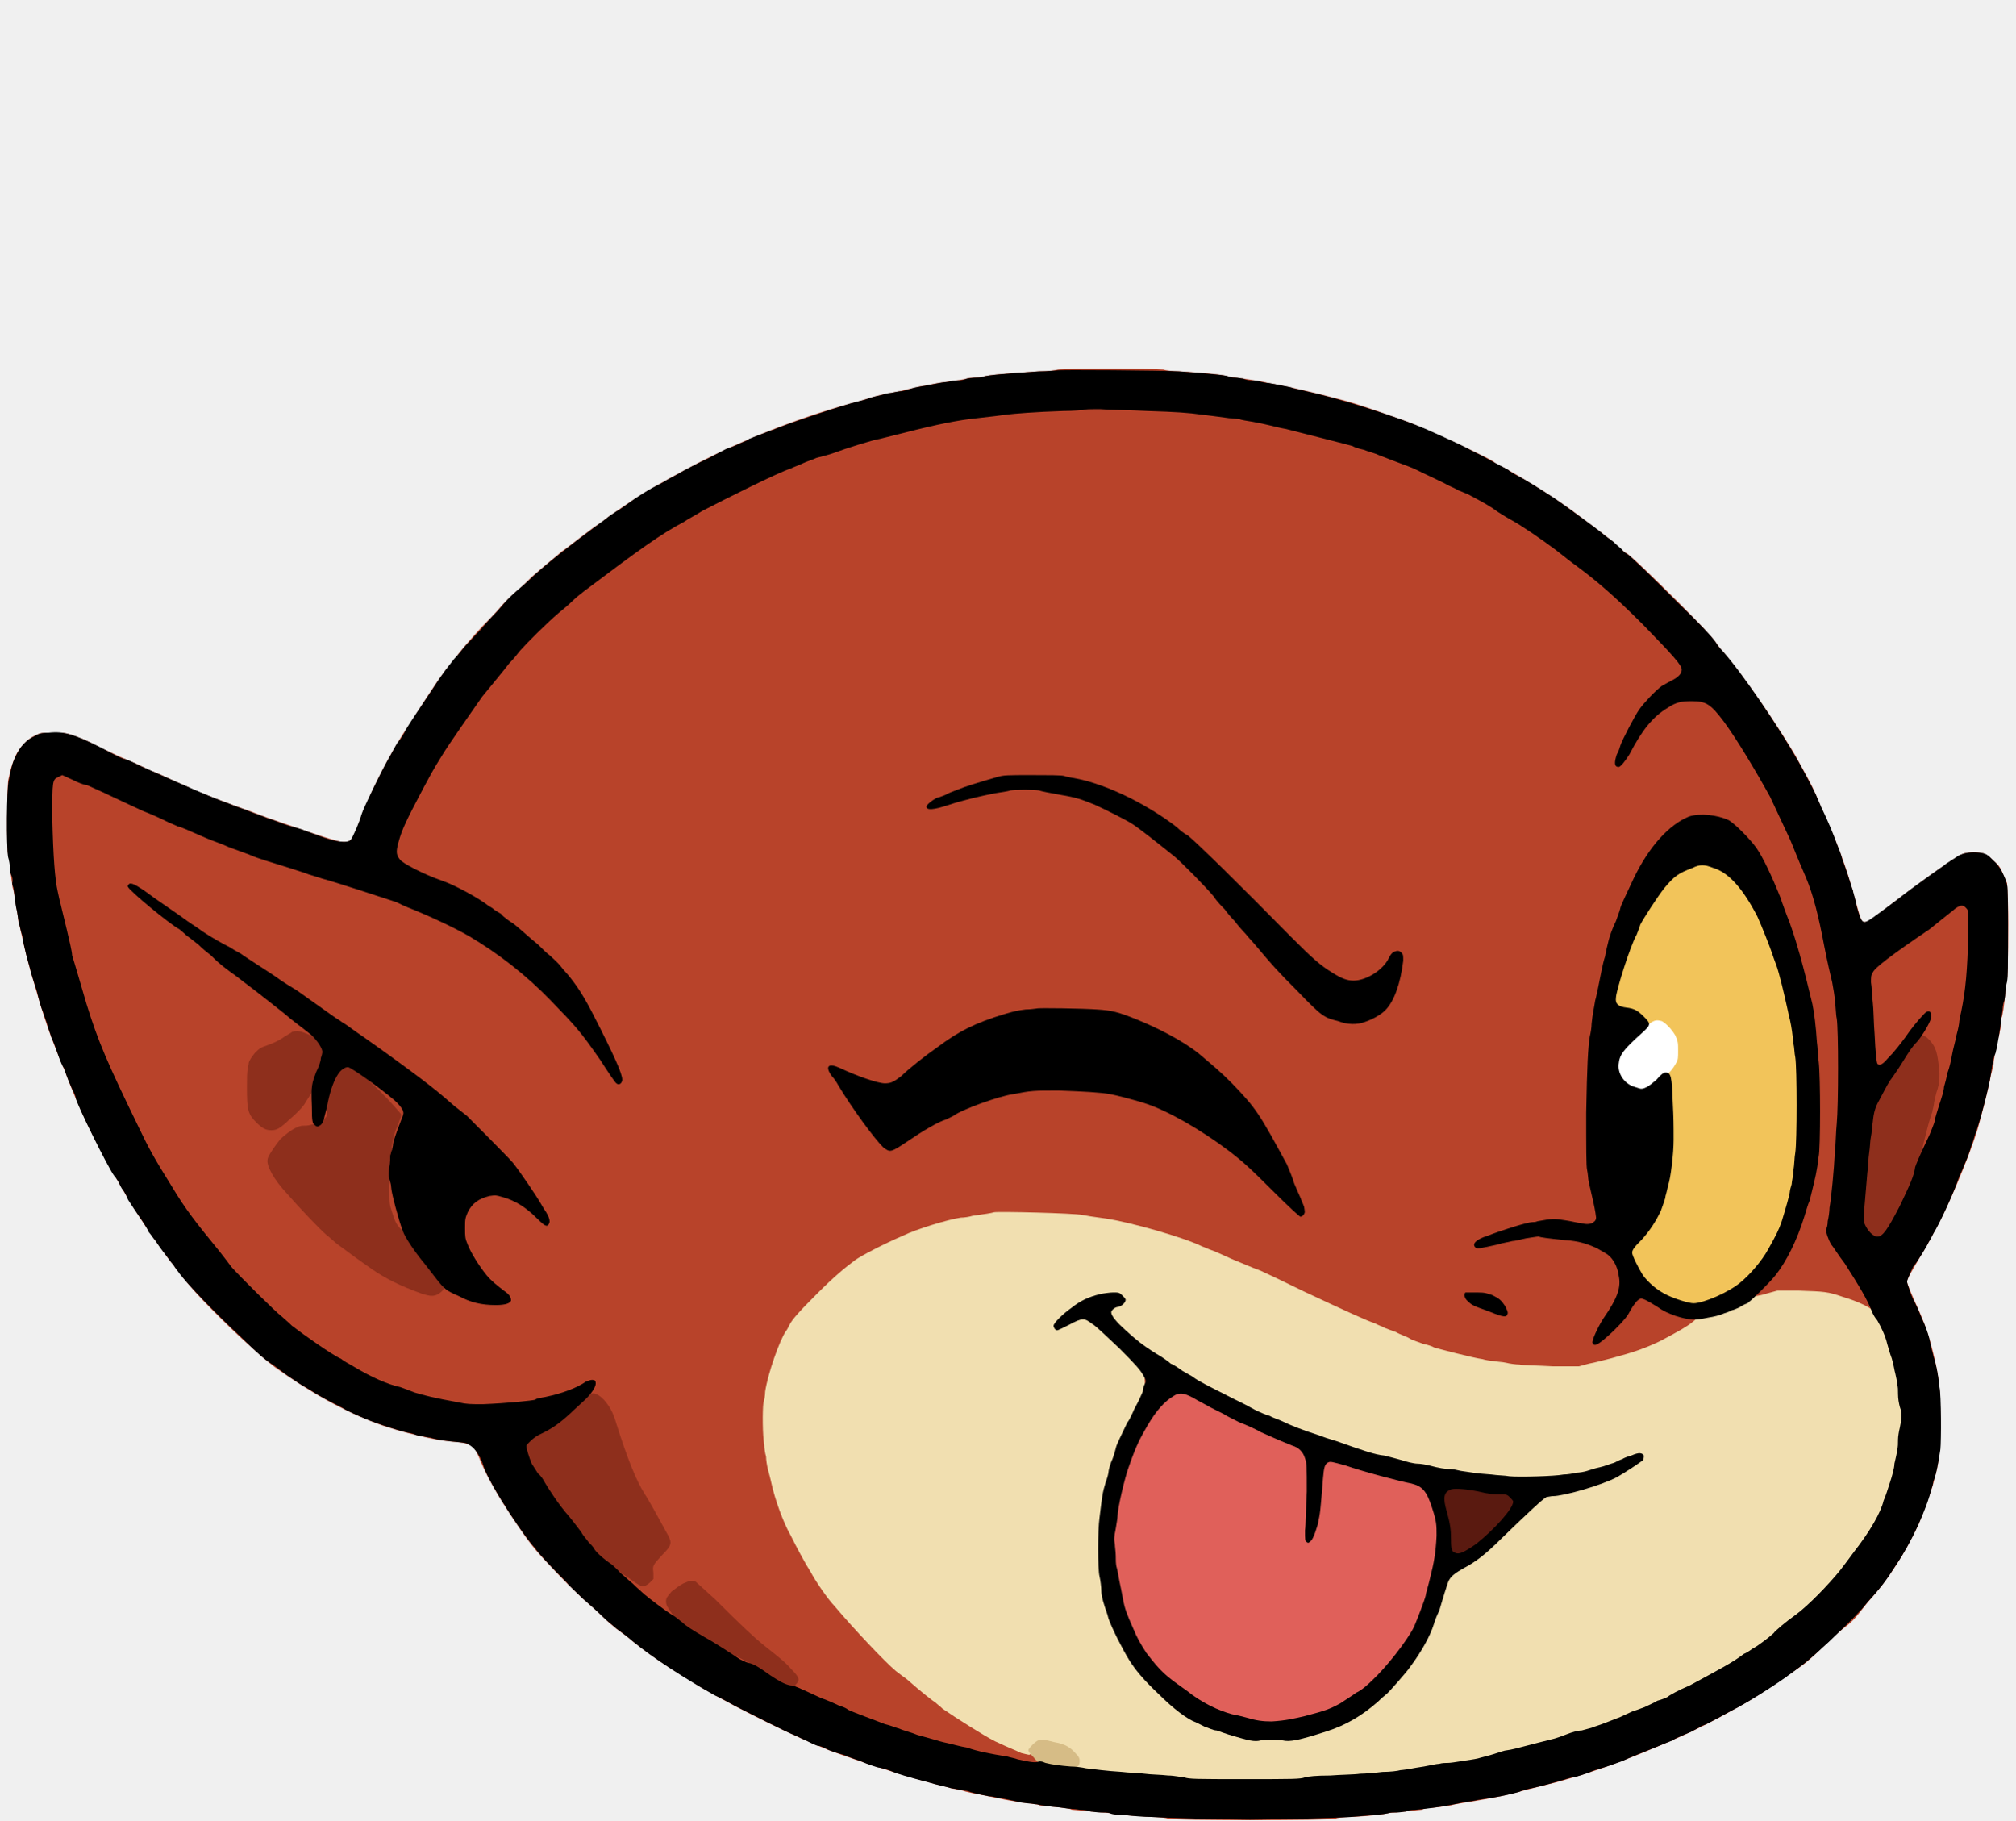
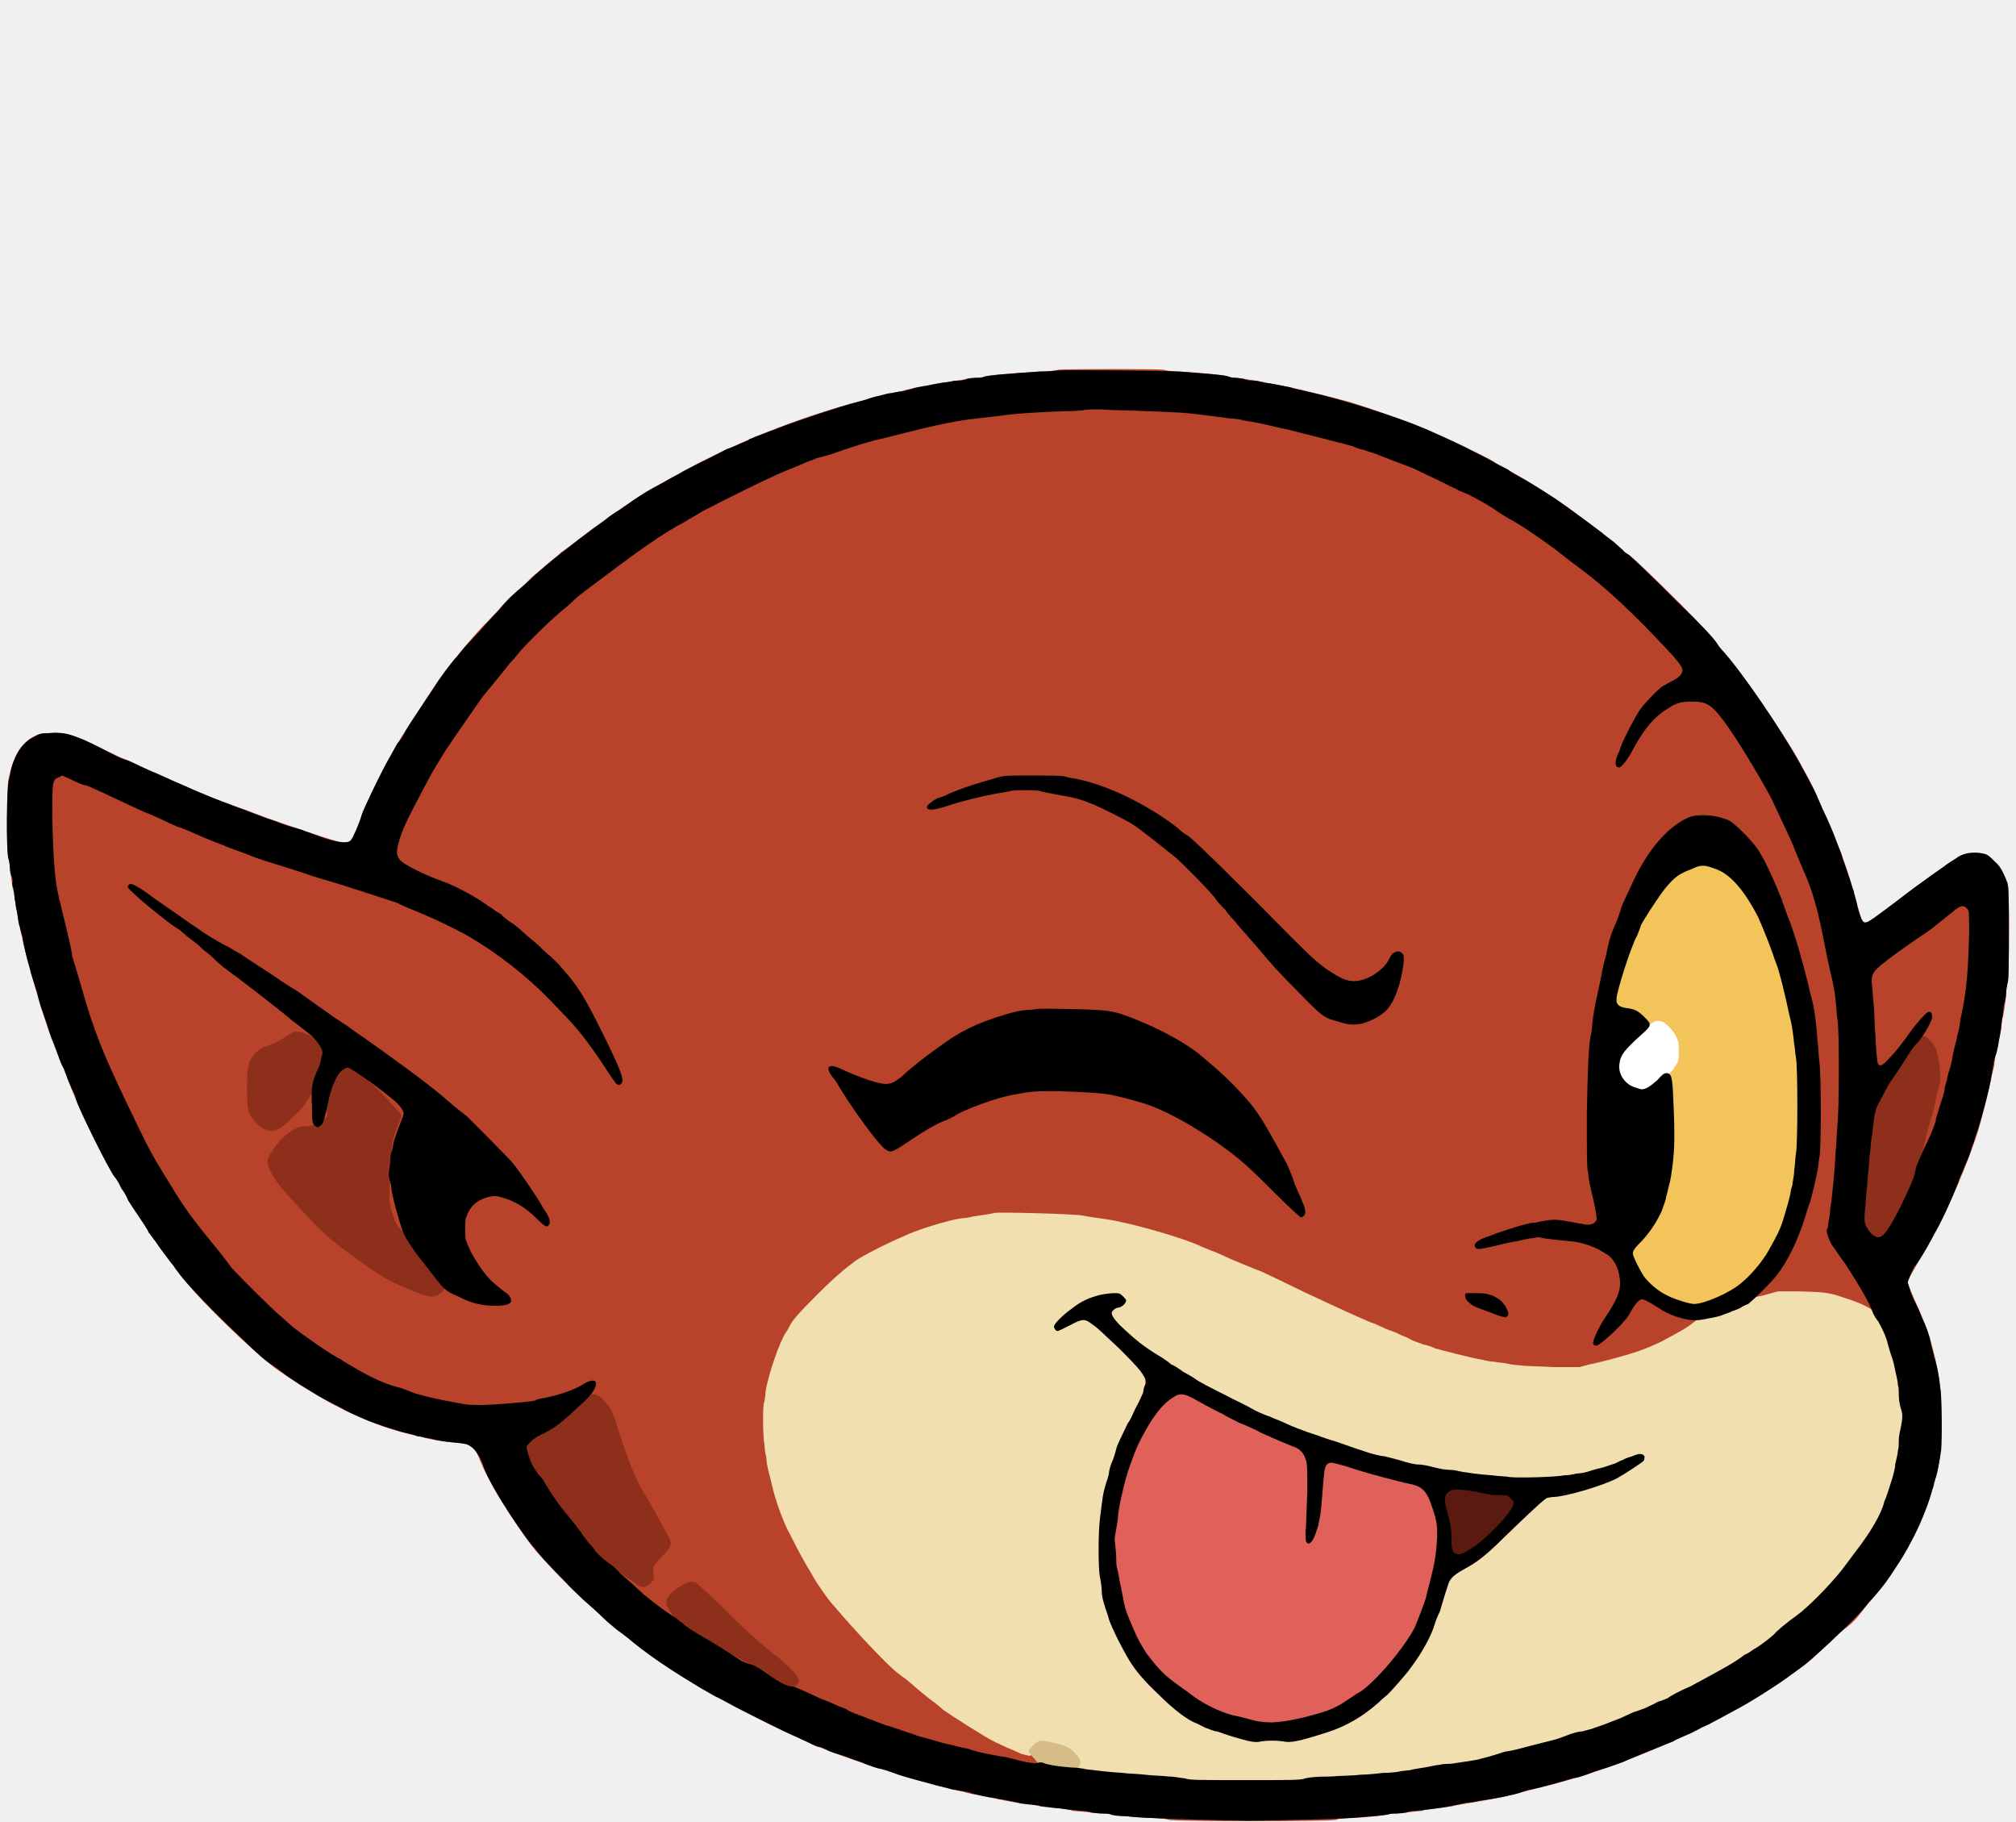
- <svg xmlns="http://www.w3.org/2000/svg" width="559" height="505" viewBox="0 0 2236 2020" preserveAspectRatio="none">
+ <svg xmlns="http://www.w3.org/2000/svg" width="164.905" height="148.975" viewBox="0 0 2236 2020" preserveAspectRatio="none">
  <g transform="translate(0,2020) scale(1,-1)" fill="#B8432A" stroke="none">
    <path d="M1174 1610 c-3 -1 -12 -2 -22 -2 -30 -2 -57 -4 -61 -6 -2 -1 -6 -1 -9 -1 -3 0 -7 0 -9 -1 -4 -1 -10 -2 -25 -4 -9 -1 -17 -3 -22 -4 -2 0 -7 -1 -10 -2 -4 -1 -11 -2 -17 -4 -7 -1 -14 -3 -16 -3 -5 -1 -14 -3 -29 -8 -59 -15 -128 -42 -180 -69 -49 -26 -64 -35 -94 -56 -6 -4 -11 -8 -12 -9 -2 -1 -4 -3 -6 -4 -2 -1 -11 -8 -19 -14 -9 -7 -18 -14 -20 -15 -2 -2 -8 -7 -13 -11 -5 -4 -14 -12 -20 -17 -5 -5 -13 -13 -18 -17 -5 -4 -13 -12 -18 -18 -5 -6 -14 -15 -19 -20 -11 -12 -23 -26 -26 -30 -1 -1 -3 -5 -5 -7 -4 -5 -9 -10 -15 -19 -5 -6 -28 -42 -36 -55 -4 -5 -9 -13 -11 -17 -14 -22 -35 -65 -42 -85 -5 -15 -8 -21 -11 -24 -3 -3 -9 -3 -18 0 -9 2 -58 19 -75 25 -6 2 -18 7 -27 10 -20 7 -43 16 -55 21 -5 3 -15 7 -22 10 -8 4 -19 9 -25 11 -14 7 -26 12 -33 15 -3 1 -12 6 -22 10 -9 5 -19 10 -23 11 -15 6 -16 6 -30 6 -13 0 -14 0 -20 -3 -9 -4 -17 -13 -22 -23 -2 -5 -4 -11 -5 -14 -1 -4 -2 -9 -3 -13 -1 -8 -2 -76 0 -82 1 -3 2 -8 2 -13 1 -12 3 -22 3 -24 1 -2 2 -8 6 -33 0 -4 1 -7 1 -8 1 0 1 -3 2 -7 2 -9 5 -23 11 -45 16 -55 19 -65 39 -113 4 -11 10 -26 13 -32 7 -18 32 -68 42 -82 1 -3 6 -11 10 -18 6 -11 27 -44 37 -57 10 -14 14 -20 17 -23 2 -3 5 -7 7 -9 11 -16 38 -44 69 -73 20 -18 23 -21 37 -32 41 -29 77 -49 115 -63 10 -4 38 -12 46 -13 2 -1 8 -2 12 -3 9 -2 18 -3 29 -4 11 -1 16 -3 20 -8 1 -2 4 -7 6 -13 10 -23 24 -47 50 -84 8 -11 11 -15 28 -33 17 -18 22 -23 36 -36 7 -6 17 -15 22 -20 5 -5 12 -11 16 -14 3 -2 8 -6 11 -8 17 -15 51 -38 71 -49 5 -4 12 -8 16 -10 36 -21 101 -53 137 -67 40 -15 101 -34 132 -41 2 -1 6 -2 8 -2 2 -1 6 -1 9 -2 2 -1 8 -2 12 -3 3 0 9 -2 11 -2 5 -1 9 -2 24 -5 11 -2 17 -3 27 -4 5 -1 10 -1 10 -2 1 0 5 -1 10 -1 21 -2 25 -3 26 -4 1 0 12 -1 33 -3 5 0 10 -1 11 -1 1 -1 13 -2 45 -4 8 0 16 -1 18 -2 5 -2 181 -2 186 0 1 1 9 2 17 2 22 1 38 3 39 4 1 0 6 1 11 1 19 2 28 3 29 3 1 1 5 2 9 2 13 1 22 3 24 3 1 1 10 2 21 4 7 1 23 4 33 6 10 2 47 12 60 15 36 10 54 16 92 31 54 22 75 32 124 60 12 7 40 26 57 38 6 4 15 12 30 27 7 7 17 15 21 18 4 3 10 9 13 13 3 4 8 10 11 14 22 24 41 54 56 86 5 13 14 36 17 48 0 2 1 5 2 8 4 16 5 29 5 59 0 29 -1 43 -5 62 -5 24 -11 42 -18 58 -9 20 -14 32 -14 34 0 3 5 11 16 30 5 8 11 19 14 25 14 24 38 81 48 113 4 14 13 48 15 61 1 3 2 8 3 12 0 4 1 7 1 8 0 1 0 4 1 5 0 2 2 7 2 12 1 4 3 9 3 12 1 2 1 6 1 8 0 2 0 5 1 7 1 2 3 13 4 28 0 5 1 11 2 14 1 7 2 60 1 86 l-1 21 -4 9 c-3 8 -5 11 -11 16 -5 5 -8 7 -11 8 -6 2 -16 2 -22 0 -7 -2 -41 -26 -88 -62 -14 -11 -19 -14 -22 -14 -4 0 -4 2 -12 30 -8 30 -19 60 -36 96 -1 4 -5 12 -7 17 -3 8 -10 20 -22 42 -15 25 -36 57 -56 84 -13 18 -16 21 -25 32 -2 2 -5 6 -7 9 -5 7 -17 20 -42 45 -27 27 -52 51 -57 54 -2 1 -6 4 -9 7 -9 9 -23 19 -51 40 -20 15 -56 37 -76 48 -5 2 -10 5 -12 7 -6 4 -42 21 -56 27 -23 10 -26 12 -39 17 -20 7 -47 17 -68 23 -19 5 -30 8 -61 15 -6 1 -19 4 -26 5 -3 1 -8 2 -10 2 -5 1 -10 2 -26 4 -4 0 -7 1 -8 1 -2 2 -24 4 -54 6 -8 0 -16 1 -18 2 -6 1 -112 1 -117 0z" />
  </g>
  <g transform="translate(0,2020) scale(1,-1)" fill="#8E2F1C" stroke="none">
    <path d="M324 875 c-1 -1 -5 -3 -8 -5 -7 -5 -12 -7 -20 -10 -6 -2 -8 -3 -13 -8 -4 -5 -6 -8 -7 -11 0 -2 -1 -5 -1 -7 -1 -2 -1 -11 -1 -21 0 -24 1 -29 10 -38 7 -7 11 -9 17 -9 6 0 9 2 16 8 3 3 9 8 12 11 4 4 8 8 10 12 2 3 5 8 7 11 2 3 4 8 5 11 1 3 2 8 4 10 3 7 7 22 6 25 -1 6 -9 13 -18 18 -9 4 -14 5 -19 3z" />
    <path d="M2123 864 c-4 -4 -9 -11 -12 -16 -3 -5 -7 -11 -8 -14 -2 -2 -5 -7 -7 -10 -4 -4 -6 -8 -15 -25 -4 -7 -6 -13 -7 -24 -1 -5 -1 -12 -2 -16 -1 -4 -1 -12 -2 -18 -2 -17 -3 -32 -4 -44 -2 -25 -2 -28 0 -35 2 -6 3 -8 8 -12 8 -8 10 -8 19 1 6 6 8 9 18 29 15 30 18 38 20 52 0 5 1 11 7 34 2 8 5 18 6 20 0 2 2 7 2 11 1 3 2 10 4 15 2 7 2 10 2 17 -2 24 -4 29 -11 37 -7 7 -9 7 -18 -2z" />
    <path d="M381 838 c-2 -1 -8 -6 -11 -11 -3 -5 -8 -21 -10 -28 0 -2 0 -5 1 -8 3 -7 3 -9 -2 -13 -2 -2 -5 -3 -6 -4 -1 0 -5 -1 -8 -2 -3 -1 -7 -1 -9 -1 -2 0 -5 -1 -7 -2 -5 -2 -14 -9 -18 -13 -5 -6 -14 -19 -14 -22 -2 -7 7 -23 22 -39 14 -16 36 -39 43 -45 4 -3 9 -8 13 -11 6 -4 13 -10 36 -26 17 -12 34 -20 56 -28 12 -4 16 -4 23 2 4 4 4 7 -1 13 -2 3 -7 10 -12 16 -5 6 -12 15 -16 21 -4 5 -10 12 -13 16 -7 7 -9 9 -13 22 -3 9 -3 11 -3 24 0 11 0 15 2 19 3 7 4 19 2 23 -2 4 -2 5 0 14 1 5 3 12 5 15 1 4 3 8 3 9 1 1 1 4 1 5 -1 1 -11 13 -24 26 -19 18 -25 23 -29 25 -7 3 -9 4 -11 3z" />
    <path d="M648 469 c-3 -2 -9 -7 -12 -11 -11 -10 -23 -18 -37 -26 -6 -3 -19 -14 -19 -17 0 -7 7 -23 12 -27 1 -1 6 -7 10 -12 4 -6 9 -13 12 -16 4 -5 14 -21 23 -34 3 -4 6 -10 9 -12 2 -3 6 -8 8 -11 2 -3 7 -8 10 -11 3 -2 7 -6 10 -9 3 -2 8 -6 12 -7 4 -2 11 -6 16 -10 10 -7 12 -8 19 -2 l4 4 0 7 c-1 8 -1 8 10 20 10 10 11 13 6 22 -12 22 -22 40 -26 46 -9 14 -19 39 -31 77 -4 14 -8 20 -14 27 -9 9 -14 9 -22 2z" />
    <path d="M758 263 c-4 -2 -9 -6 -13 -9 -5 -6 -6 -7 -6 -11 0 -3 1 -5 3 -8 2 -3 4 -6 5 -8 3 -5 18 -18 26 -23 4 -2 11 -6 16 -8 4 -3 11 -6 15 -8 17 -7 26 -12 32 -17 3 -3 7 -6 8 -7 2 -1 7 -4 11 -7 8 -6 17 -10 22 -10 2 0 4 1 6 4 5 5 4 8 -5 17 -7 8 -11 11 -31 27 -10 8 -24 21 -53 50 -11 10 -21 19 -22 20 -5 2 -7 1 -14 -2z" />
  </g>
  <g transform="translate(0,2020) scale(1,-1)" fill="#F1DFB0" stroke="none">
    <path d="M1103 675 c-3 -1 -10 -2 -24 -4 -3 -1 -9 -2 -13 -2 -14 -2 -50 -13 -64 -20 -21 -9 -46 -22 -53 -27 -12 -9 -23 -18 -42 -37 -21 -21 -28 -29 -31 -35 -1 -2 -3 -6 -4 -7 -7 -10 -20 -47 -23 -67 0 -4 -1 -10 -2 -13 -1 -8 -1 -36 1 -46 0 -4 1 -10 2 -13 0 -4 1 -10 2 -14 1 -4 3 -11 4 -16 4 -18 13 -43 21 -57 7 -14 16 -31 23 -42 4 -8 19 -30 26 -37 21 -25 56 -62 68 -72 4 -3 9 -7 12 -9 17 -15 30 -25 32 -26 2 -2 5 -4 8 -7 13 -9 46 -30 58 -36 17 -8 23 -10 29 -13 4 -1 8 -2 9 -2 1 0 3 2 6 4 5 6 9 6 22 3 15 -4 20 -8 20 -15 0 -3 3 -7 6 -9 3 -2 21 -4 49 -6 7 -1 18 -1 25 -2 7 -1 18 -1 26 -2 7 0 15 -2 18 -2 5 -2 14 -2 67 -2 54 0 62 0 67 2 4 1 12 2 28 2 12 1 27 1 33 2 6 0 17 1 25 2 8 0 17 1 20 2 2 0 7 1 10 1 2 1 10 2 16 3 6 1 14 3 17 3 3 1 8 1 10 1 2 0 9 1 15 2 6 1 14 2 18 3 4 1 11 3 15 4 4 2 10 4 13 4 3 1 9 2 13 3 4 1 15 4 24 6 22 5 26 7 35 10 4 2 10 3 13 4 4 0 10 2 13 3 4 2 11 4 16 6 5 2 13 5 18 7 4 2 11 5 13 6 3 1 9 3 14 5 4 2 11 5 14 7 4 1 8 3 10 4 1 1 12 7 24 12 33 17 45 24 61 35 2 2 8 5 12 8 5 3 11 8 15 11 6 6 16 14 25 21 15 11 48 45 61 61 3 4 9 12 13 18 17 21 28 40 32 54 2 6 4 13 5 16 3 7 7 21 8 29 1 3 2 9 2 12 1 3 1 8 1 12 0 3 1 9 2 13 2 9 2 15 0 23 -1 4 -2 9 -2 14 0 4 0 9 -1 11 0 3 -1 8 -2 12 -1 3 -3 11 -4 16 -2 5 -3 10 -3 11 0 3 -5 18 -8 24 -3 5 -8 13 -13 18 -3 4 -17 11 -34 16 -17 6 -21 6 -49 7 l-24 0 -11 -3 c-6 -2 -12 -3 -13 -3 -2 0 -12 -5 -18 -9 -5 -3 -22 -9 -33 -11 -11 -2 -11 -2 -18 -8 -7 -6 -20 -13 -37 -22 -17 -8 -28 -12 -54 -19 -8 -2 -19 -5 -25 -6 l-11 -3 -29 0 c-16 1 -33 1 -37 2 -4 0 -11 1 -15 2 -4 1 -10 1 -14 2 -3 0 -9 1 -12 2 -9 1 -51 12 -54 13 -1 1 -7 3 -12 4 -5 2 -12 4 -15 6 -3 2 -10 4 -15 7 -5 2 -12 4 -15 6 -3 1 -7 3 -9 4 -7 2 -31 13 -78 35 -33 16 -35 17 -48 23 -11 4 -22 9 -32 13 -13 6 -20 9 -23 10 -3 1 -7 3 -10 4 -20 10 -80 27 -107 31 -15 2 -21 3 -26 4 -10 2 -92 4 -98 3z m140 -95 c1 0 2 -2 2 -2 0 -2 -3 -4 -5 -4 -3 0 -11 -8 -11 -11 0 -2 3 -6 14 -17 16 -16 22 -21 40 -32 7 -4 14 -9 16 -11 3 -1 9 -5 13 -8 5 -3 11 -6 12 -7 5 -3 21 -12 34 -19 13 -6 20 -9 33 -16 5 -3 12 -6 16 -7 3 -2 10 -5 15 -7 4 -2 11 -5 16 -6 5 -2 10 -4 11 -5 2 0 7 -2 13 -4 14 -4 21 -7 34 -11 6 -3 14 -5 18 -6 3 -1 8 -3 10 -3 2 -1 8 -2 12 -3 8 -1 15 -3 23 -6 4 -1 9 -2 11 -3 3 0 9 -1 14 -2 14 -3 20 -4 25 -4 3 0 8 -1 12 -2 9 -2 18 -3 54 -6 11 -1 50 0 60 2 3 0 8 1 11 1 3 1 9 2 13 3 4 1 11 3 16 4 5 1 12 4 17 6 10 5 24 9 25 9 2 -2 -10 -11 -23 -18 -18 -9 -58 -21 -71 -21 -8 0 -10 -1 -46 -37 -27 -26 -38 -35 -53 -43 -5 -2 -11 -7 -14 -10 -6 -6 -8 -8 -12 -26 -1 -5 -3 -10 -4 -12 -3 -5 -8 -19 -8 -20 0 -3 -11 -25 -17 -33 -3 -5 -7 -12 -10 -16 -7 -10 -32 -34 -44 -42 -12 -9 -30 -18 -41 -21 -5 -2 -13 -4 -18 -6 -15 -5 -26 -7 -33 -5 -7 1 -17 1 -24 0 -7 -2 -15 0 -25 3 -3 1 -11 4 -18 6 -28 8 -48 20 -69 40 -19 18 -29 32 -43 60 -10 19 -17 40 -18 53 0 4 -1 12 -2 16 -2 8 -2 51 0 65 3 24 4 31 7 42 2 4 3 9 3 12 1 2 2 5 3 8 1 2 3 7 3 11 2 6 7 18 15 32 1 2 3 7 5 11 2 3 6 10 8 15 l4 8 -1 7 c-1 4 -1 8 -1 10 1 6 -1 9 -8 16 -4 4 -16 15 -27 26 -11 11 -22 21 -25 23 -6 4 -10 4 -23 -2 -6 -4 -11 -6 -11 -6 0 0 -1 1 -1 2 -2 3 16 18 29 24 12 6 36 9 39 5z" />
  </g>
  <g transform="translate(0,2020) scale(1,-1)" fill="#D6BC86" stroke="none">
    <path d="M1152 89 c-3 -1 -11 -9 -11 -11 0 -1 2 -4 6 -8 5 -6 6 -7 12 -9 7 -2 16 -4 26 -5 7 0 7 0 10 3 2 2 3 4 3 7 0 3 -1 5 -4 8 -6 7 -12 11 -24 13 -11 3 -14 3 -18 2z" />
  </g>
  <g transform="translate(0,2020) scale(1,-1)" fill="#F2C45A" stroke="none">
    <path d="M1876 1060 c-5 -2 -11 -4 -12 -5 -4 -2 -15 -13 -23 -23 -7 -8 -23 -32 -24 -37 -1 -2 -3 -6 -4 -9 -4 -7 -9 -22 -11 -28 -1 -2 -2 -7 -3 -11 -7 -17 -11 -33 -11 -37 2 -7 9 -12 17 -12 7 0 14 -4 20 -11 6 -6 6 -6 12 -7 8 -1 11 -3 14 -11 3 -6 3 -7 3 -16 0 -10 -1 -11 -3 -15 -3 -4 -3 -4 -1 -16 1 -7 3 -38 3 -58 0 -23 -2 -47 -6 -61 -2 -5 -3 -10 -3 -12 -1 -4 -6 -17 -9 -23 -3 -6 -14 -20 -21 -28 -5 -5 -7 -8 -7 -9 0 -4 6 -17 11 -24 7 -9 21 -22 30 -27 7 -4 27 -10 31 -10 5 0 25 7 35 12 11 5 17 10 28 22 16 17 22 24 33 46 5 9 15 42 15 48 0 2 1 5 2 8 0 3 2 10 2 16 1 5 1 14 2 19 2 12 2 94 0 106 -1 4 -1 11 -2 15 -1 10 -2 18 -4 27 -1 3 -2 9 -3 13 -3 13 -8 34 -11 42 -2 5 -4 12 -6 17 -5 18 -18 46 -27 60 -9 14 -10 15 -14 20 -9 10 -19 17 -28 20 -11 4 -15 4 -25 -1z" />
  </g>
  <g transform="translate(0,2020) scale(1,-1)" fill="#5A1A10" stroke="none">
    <path d="M1607 371 c-6 -3 -10 -12 -8 -19 6 -22 7 -28 7 -40 0 -10 1 -15 6 -18 3 -2 6 -3 12 0 13 6 51 41 57 55 3 5 2 6 -3 12 l-6 5 -8 0 c-4 0 -10 0 -13 1 -27 5 -37 6 -44 4z" />
  </g>
  <g transform="translate(0,2020) scale(1,-1)" fill="#E0605A" stroke="none">
    <path d="M1302 475 c-6 -4 -21 -20 -27 -28 -11 -15 -17 -27 -24 -47 -2 -5 -4 -12 -5 -14 -2 -5 -10 -43 -10 -48 0 -2 -1 -8 -2 -14 -2 -10 -2 -12 -1 -17 0 -3 1 -9 1 -13 0 -4 0 -10 1 -13 1 -3 2 -10 3 -15 1 -5 3 -14 4 -20 2 -11 4 -15 12 -36 6 -13 8 -17 24 -36 15 -18 42 -39 63 -49 11 -6 25 -11 35 -13 3 0 7 -1 8 -2 5 -2 18 -4 27 -4 20 2 29 3 55 11 10 3 11 3 38 20 15 9 47 43 59 61 1 3 4 8 6 11 5 7 15 34 17 43 1 4 3 13 5 20 5 16 6 29 6 47 0 13 0 14 -4 27 -5 16 -7 18 -13 25 -4 3 -7 5 -10 6 -3 1 -10 2 -16 4 -7 2 -12 3 -13 3 -2 0 -34 9 -50 14 -7 2 -14 4 -15 4 -1 -1 -4 -3 -7 -6 l-4 -5 -1 -12 c-1 -6 -1 -17 -2 -24 -1 -12 -4 -26 -7 -32 l-1 -3 -1 3 c-1 3 -1 6 0 10 1 4 1 17 1 35 0 26 0 29 -2 35 -3 7 -9 14 -16 17 -5 1 -15 5 -35 14 -5 3 -16 8 -24 11 -8 4 -16 8 -18 9 -7 3 -25 13 -31 17 -6 3 -16 7 -19 7 -2 0 -5 -1 -7 -3z" />
  </g>
  <g transform="translate(0,2020) scale(1,-1)" fill="#FFFFFF" stroke="none">
    <path d="M1826 881 c-4 -3 -12 -11 -19 -17 -10 -10 -11 -12 -13 -17 -4 -12 -2 -19 8 -29 4 -5 7 -6 12 -8 9 -3 12 -2 22 7 4 4 10 9 12 10 4 2 9 8 12 14 2 3 2 6 2 13 0 9 0 10 -3 17 -4 7 -11 14 -15 16 -7 2 -9 1 -18 -6z" />
  </g>
  <g transform="translate(0,2020) scale(1,-1)" fill="#000000" stroke="none">
    <path d="M1172 1609 c-1 0 -9 -1 -19 -1 -28 -2 -58 -4 -62 -6 -2 -1 -6 -1 -9 -1 -3 0 -7 -1 -9 -1 -2 -1 -6 -2 -8 -2 -2 0 -7 0 -10 -1 -3 -1 -9 -1 -13 -2 -10 -2 -21 -4 -27 -5 -3 -1 -10 -3 -14 -4 -5 0 -11 -2 -13 -2 -2 0 -6 -1 -9 -2 -3 -1 -10 -2 -15 -4 -5 -2 -11 -3 -14 -4 -10 -2 -85 -27 -92 -31 -2 0 -8 -3 -14 -5 -6 -2 -12 -5 -13 -5 0 -1 -5 -3 -10 -5 -4 -2 -11 -5 -15 -6 -4 -2 -13 -7 -21 -11 -9 -4 -20 -10 -26 -13 -6 -4 -17 -9 -23 -13 -16 -8 -26 -14 -48 -30 -7 -4 -14 -9 -16 -11 -6 -4 -8 -6 -31 -23 -26 -20 -32 -25 -48 -39 -5 -5 -14 -13 -19 -17 -11 -10 -10 -9 -22 -23 -6 -6 -15 -16 -19 -21 -5 -5 -13 -14 -17 -18 -4 -5 -9 -11 -12 -14 -7 -9 -13 -16 -25 -35 -16 -24 -23 -34 -29 -44 -1 -3 -5 -10 -9 -14 -3 -5 -7 -13 -10 -18 -7 -12 -28 -55 -30 -62 -2 -8 -10 -26 -12 -28 -4 -4 -18 -2 -36 5 -5 2 -14 5 -19 7 -6 2 -15 4 -20 6 -5 2 -13 5 -17 6 -4 2 -14 5 -21 8 -7 3 -17 6 -21 8 -20 7 -47 19 -99 42 -8 4 -16 8 -19 8 -3 1 -13 6 -24 12 -30 15 -42 19 -59 17 -8 0 -11 -1 -16 -4 -9 -4 -16 -12 -20 -21 -4 -8 -5 -11 -8 -27 -3 -10 -3 -75 -1 -86 1 -3 2 -9 2 -12 0 -4 1 -7 2 -9 1 -2 1 -4 1 -6 -1 -2 0 -5 1 -7 0 -2 1 -6 1 -8 0 -1 0 -5 1 -7 0 -3 1 -8 2 -12 1 -9 4 -21 6 -27 0 -3 2 -12 4 -20 2 -8 5 -17 5 -19 1 -3 4 -13 7 -22 2 -9 5 -19 6 -21 1 -2 3 -9 5 -14 1 -5 4 -12 5 -16 2 -4 5 -12 7 -18 2 -6 5 -14 7 -16 1 -3 3 -9 5 -14 2 -4 4 -10 6 -13 1 -2 2 -5 2 -6 0 -5 37 -80 43 -87 1 -1 3 -4 5 -7 1 -3 3 -7 5 -9 2 -3 4 -7 5 -10 2 -3 7 -11 12 -18 5 -7 10 -15 11 -18 2 -2 5 -7 7 -9 2 -3 6 -9 10 -14 4 -5 8 -11 10 -13 2 -3 4 -6 5 -7 7 -11 42 -47 72 -75 18 -18 26 -24 29 -26 1 -1 8 -5 14 -10 6 -5 16 -11 20 -14 5 -3 12 -7 15 -9 6 -4 15 -9 33 -18 4 -3 18 -9 25 -12 14 -6 46 -16 50 -16 1 0 3 -1 4 -1 2 -1 4 -2 7 -2 2 0 7 -2 11 -2 10 -3 20 -4 31 -5 9 -1 10 -1 14 -4 5 -3 11 -12 14 -21 2 -8 11 -24 17 -34 3 -5 6 -10 7 -11 3 -6 26 -40 34 -48 3 -5 17 -20 35 -38 3 -4 12 -12 18 -18 7 -6 17 -15 22 -20 5 -5 12 -10 15 -13 3 -2 11 -8 18 -14 23 -19 59 -42 91 -60 5 -2 16 -8 23 -12 16 -8 57 -29 65 -32 3 -1 8 -4 13 -6 4 -2 10 -5 13 -6 3 0 8 -2 11 -4 2 -1 10 -4 18 -6 7 -3 16 -6 19 -7 4 -2 12 -5 19 -7 7 -1 15 -4 17 -5 5 -2 14 -5 41 -12 6 -2 16 -4 23 -6 7 -1 15 -3 18 -3 5 -2 14 -4 24 -6 3 0 8 -1 11 -2 2 0 8 -1 12 -2 4 -1 10 -2 13 -3 2 0 7 -1 9 -1 3 0 6 -1 9 -1 2 -1 7 -1 12 -2 5 -1 12 -1 17 -2 5 -1 13 -1 18 -2 5 0 11 -1 12 -2 2 0 7 -1 11 -1 4 0 9 0 11 -1 1 -1 9 -2 17 -2 8 -1 21 -2 29 -2 12 -1 89 -3 109 -3 20 0 99 2 112 3 25 2 37 3 41 4 2 1 6 1 10 1 4 0 8 1 10 1 1 1 6 2 11 2 22 2 44 6 56 9 3 0 9 1 13 2 14 2 20 3 25 4 10 2 18 4 21 5 2 1 8 3 14 4 10 2 27 7 34 9 1 0 8 3 16 4 7 2 15 5 17 6 2 1 10 3 16 5 6 2 14 5 17 6 6 3 26 11 41 17 5 2 12 5 15 6 2 2 8 4 12 6 5 2 10 4 11 5 2 1 6 3 9 5 3 1 8 3 11 5 8 4 22 12 30 16 11 6 34 20 51 32 22 16 25 18 50 41 26 25 33 32 41 42 17 19 21 24 33 43 16 23 34 62 39 84 1 2 2 6 2 8 3 6 6 22 8 36 1 9 1 60 -1 69 -2 19 -5 29 -7 35 0 2 -2 7 -3 12 -1 9 -6 22 -10 30 -1 2 -3 8 -5 12 -2 4 -4 8 -5 10 -1 2 -6 16 -6 18 0 2 5 13 7 17 4 4 16 24 17 27 1 1 3 5 5 9 7 11 24 48 29 64 3 6 5 11 5 12 1 1 6 13 8 21 1 2 3 8 4 12 5 12 16 54 18 68 2 14 3 19 5 23 3 11 5 26 8 49 0 4 1 8 2 10 0 1 1 4 1 8 0 3 1 9 2 13 1 6 1 16 1 55 0 29 0 49 -1 52 -2 9 -8 21 -15 27 -7 7 -8 8 -16 9 -8 1 -17 0 -24 -4 -2 -2 -10 -6 -16 -11 -6 -4 -14 -10 -17 -12 -7 -5 -21 -15 -35 -26 -24 -18 -32 -24 -35 -24 -3 0 -5 3 -9 18 -1 7 -4 15 -4 17 -1 2 -3 9 -5 15 -2 6 -5 15 -7 20 -1 5 -4 12 -6 17 -3 9 -11 28 -17 40 -2 5 -5 11 -6 14 -2 4 -8 16 -19 36 -22 39 -64 101 -85 124 -3 3 -6 7 -7 9 -4 6 -17 20 -42 44 -32 32 -53 52 -56 54 -2 1 -5 3 -6 5 -2 2 -7 6 -10 9 -4 3 -10 7 -13 10 -9 7 -39 29 -52 38 -20 13 -33 21 -41 25 -4 2 -9 5 -11 7 -8 4 -23 12 -30 16 -4 2 -8 4 -10 5 -9 5 -26 13 -51 24 -33 14 -96 34 -133 42 -7 2 -15 3 -16 4 -3 1 -15 3 -25 5 -3 0 -8 1 -11 2 -3 1 -7 1 -10 1 -2 0 -6 1 -8 2 -2 0 -5 1 -8 1 -2 0 -5 0 -7 1 -4 2 -19 3 -56 6 -16 1 -135 2 -136 1z m101 -45 c32 -1 46 -2 60 -4 8 -1 17 -2 31 -4 4 0 9 -1 11 -1 2 -1 9 -2 15 -3 6 -1 15 -3 19 -4 4 -1 12 -3 18 -4 20 -5 71 -18 74 -19 1 -1 7 -3 12 -4 5 -2 13 -4 17 -6 23 -9 32 -12 39 -15 12 -6 34 -16 39 -19 2 -1 7 -3 10 -5 3 -1 7 -3 10 -4 19 -10 26 -14 34 -20 5 -3 11 -7 15 -9 11 -6 33 -21 49 -33 9 -7 19 -15 22 -17 23 -17 42 -33 75 -66 34 -35 43 -45 43 -50 0 -4 -3 -8 -11 -12 -4 -2 -9 -5 -11 -6 -8 -6 -20 -19 -25 -26 -5 -7 -19 -34 -21 -40 -1 -3 -2 -7 -4 -10 -3 -9 -3 -14 2 -14 2 0 7 6 12 14 14 27 26 42 43 52 9 6 15 7 26 7 16 0 21 -3 36 -23 14 -19 35 -54 51 -83 2 -4 6 -13 22 -47 4 -9 5 -13 18 -43 8 -19 14 -43 20 -75 5 -25 6 -28 9 -41 1 -6 3 -16 3 -21 1 -6 1 -15 2 -19 2 -12 2 -96 0 -117 -1 -9 -1 -22 -2 -30 -1 -21 -4 -52 -6 -63 0 -4 -1 -11 -2 -15 0 -4 -1 -8 -2 -9 0 -3 2 -10 6 -17 2 -2 8 -12 15 -21 16 -25 25 -40 30 -53 1 -3 4 -8 6 -10 4 -7 9 -17 11 -26 1 -3 3 -11 5 -16 2 -6 3 -14 4 -17 1 -4 2 -9 2 -12 1 -2 1 -7 1 -11 0 -5 1 -10 2 -14 3 -8 2 -13 0 -23 -1 -4 -2 -10 -2 -13 0 -4 0 -9 -1 -12 0 -3 -2 -10 -3 -15 0 -5 -3 -15 -5 -21 -2 -6 -5 -16 -7 -20 -3 -13 -15 -34 -33 -57 -5 -7 -12 -16 -15 -20 -12 -15 -36 -40 -50 -50 -10 -7 -23 -18 -24 -20 -3 -3 -17 -14 -23 -17 -3 -2 -7 -5 -10 -6 -13 -10 -27 -17 -60 -35 -12 -5 -23 -11 -25 -13 -2 -1 -7 -3 -11 -4 -3 -2 -10 -5 -14 -7 -5 -2 -11 -4 -14 -5 -2 -1 -9 -4 -13 -6 -5 -2 -13 -5 -18 -7 -5 -2 -12 -4 -14 -5 -3 -1 -8 -2 -11 -3 -4 0 -11 -2 -16 -4 -5 -2 -13 -5 -18 -6 -8 -2 -16 -4 -39 -10 -4 -1 -9 -2 -10 -2 -2 0 -8 -2 -14 -4 -6 -2 -15 -4 -18 -5 -4 -1 -12 -2 -18 -3 -6 -1 -13 -2 -15 -2 -2 0 -7 0 -10 -1 -3 0 -11 -2 -17 -3 -6 -1 -14 -2 -16 -3 -3 0 -8 -1 -10 -1 -3 -1 -12 -2 -20 -2 -8 -1 -19 -2 -25 -2 -6 -1 -21 -1 -33 -2 -16 0 -24 -1 -28 -2 -5 -2 -13 -2 -67 -2 -53 0 -62 0 -67 2 -3 0 -11 2 -18 2 -8 1 -19 1 -26 2 -7 1 -18 1 -25 2 -17 1 -31 3 -40 4 -4 1 -12 2 -17 2 -12 1 -20 2 -28 4 -4 2 -7 2 -9 1 -4 -1 -13 1 -22 3 -2 1 -8 2 -11 3 -19 3 -34 6 -45 10 -7 1 -17 4 -22 5 -5 1 -12 3 -15 4 -3 1 -11 3 -18 5 -7 3 -16 5 -20 7 -4 1 -11 4 -16 5 -10 4 -35 13 -41 16 -2 2 -8 4 -11 5 -4 2 -13 6 -19 8 -26 12 -30 14 -34 14 -6 1 -13 5 -22 11 -14 10 -19 13 -25 14 -3 1 -7 3 -9 4 -12 8 -29 19 -40 25 -12 7 -20 12 -24 16 -3 2 -7 6 -11 8 -8 5 -25 18 -31 23 -2 2 -8 7 -13 12 -5 4 -11 10 -14 12 -2 3 -7 7 -9 9 -9 6 -18 14 -20 18 -1 2 -4 5 -6 7 -2 3 -6 7 -8 11 -3 4 -9 12 -14 18 -10 11 -23 31 -27 38 -1 2 -4 7 -7 9 -2 3 -5 8 -7 11 -3 7 -6 17 -6 20 2 3 8 9 14 12 15 7 23 13 35 24 4 4 11 10 14 13 9 8 14 16 14 20 0 3 -1 4 -4 4 -2 0 -4 -1 -7 -2 -10 -7 -26 -13 -45 -17 -6 -1 -11 -2 -11 -3 -3 -1 -32 -4 -58 -5 -14 0 -18 0 -27 2 -28 5 -39 8 -49 11 -5 2 -13 5 -16 6 -14 3 -32 11 -52 23 -5 3 -11 6 -13 8 -11 5 -42 27 -55 37 -4 4 -9 8 -11 10 -7 5 -49 47 -56 55 -3 4 -9 12 -13 17 -27 33 -38 47 -53 72 -20 32 -26 43 -37 66 -35 72 -45 95 -58 137 -5 17 -14 48 -16 54 0 4 -3 16 -6 29 -3 12 -6 25 -7 29 -1 3 -2 9 -3 13 -3 13 -5 38 -6 82 0 41 0 42 7 45 l4 2 11 -5 c6 -3 13 -6 16 -6 3 -1 11 -5 18 -8 21 -10 30 -14 45 -21 8 -3 19 -8 25 -11 6 -3 12 -5 13 -6 3 0 11 -4 32 -13 7 -3 19 -7 25 -10 6 -2 16 -6 22 -8 11 -5 23 -8 45 -15 9 -3 19 -6 21 -7 3 -1 10 -3 16 -5 12 -3 73 -23 82 -26 2 -1 8 -4 13 -6 18 -7 49 -21 68 -32 32 -19 63 -43 90 -71 28 -29 32 -33 55 -66 9 -14 17 -26 18 -26 2 -2 5 -1 6 2 2 4 -3 17 -24 59 -15 30 -22 42 -33 56 -3 4 -8 9 -11 13 -3 4 -9 9 -12 12 -3 2 -9 8 -13 12 -10 8 -16 14 -27 23 -5 3 -12 8 -14 11 -3 2 -7 4 -8 5 -1 1 -4 3 -6 4 -10 8 -37 23 -52 28 -20 7 -43 19 -46 23 -4 5 -5 8 -2 19 4 15 9 25 28 61 7 13 10 19 20 35 7 12 36 53 45 66 13 16 24 29 30 37 4 4 9 10 12 14 7 8 30 31 43 42 5 4 12 10 15 13 3 3 9 8 13 11 61 46 86 64 111 77 4 3 14 8 20 12 25 13 85 43 98 47 4 2 10 4 14 6 4 2 11 4 15 6 4 1 12 3 18 5 16 6 45 15 52 16 4 1 16 4 28 7 35 9 60 14 80 16 18 2 26 3 33 4 8 1 32 3 63 4 11 0 21 1 22 1 0 1 9 1 19 1 11 -1 34 -1 52 -2z m909 -552 c2 -2 2 -3 2 -27 -1 -42 -3 -64 -8 -88 -1 -4 -2 -9 -2 -10 0 -2 -1 -8 -3 -15 -1 -6 -4 -16 -5 -22 -1 -6 -3 -15 -5 -20 -1 -5 -3 -13 -4 -16 0 -4 -3 -13 -5 -19 -2 -7 -5 -15 -5 -18 -1 -4 -4 -11 -6 -16 -12 -25 -15 -33 -16 -36 -1 -9 -6 -20 -17 -43 -14 -27 -19 -34 -25 -34 -5 0 -11 7 -14 14 -2 7 -1 8 3 57 1 6 1 16 2 22 1 6 1 14 2 18 1 4 1 11 2 16 1 11 3 17 7 24 9 17 11 21 15 26 2 3 7 10 10 15 10 16 12 19 17 24 7 8 16 24 16 28 0 7 -4 8 -9 2 -5 -5 -14 -16 -20 -25 -6 -8 -12 -16 -20 -24 -5 -6 -9 -8 -11 -5 -1 3 -2 12 -3 33 -1 11 -1 27 -2 35 -1 7 -1 17 -2 22 0 6 0 8 2 11 2 5 20 19 63 48 10 8 16 13 25 20 8 7 12 8 16 3z" />
    <path d="M1107 1158 c-21 -6 -37 -11 -44 -14 -5 -2 -11 -4 -14 -6 -3 -1 -7 -3 -9 -3 -6 -3 -12 -8 -12 -10 0 -4 7 -4 25 2 15 5 36 10 52 13 6 1 14 2 16 3 7 1 25 1 32 0 2 -1 13 -3 24 -5 18 -3 23 -5 38 -11 11 -5 35 -17 41 -21 8 -5 28 -21 48 -37 8 -7 33 -32 43 -44 3 -5 9 -11 12 -14 2 -3 7 -9 11 -13 3 -4 8 -10 12 -14 3 -4 9 -10 13 -15 16 -19 22 -26 45 -49 27 -28 29 -29 45 -33 10 -4 21 -4 29 -1 9 3 18 8 23 13 10 10 17 30 20 55 0 6 0 7 -2 9 -2 2 -3 2 -5 2 -4 -1 -6 -2 -9 -8 -6 -13 -25 -25 -39 -25 -7 0 -13 2 -24 9 -13 8 -21 15 -46 40 -54 55 -105 105 -114 112 -4 2 -9 6 -12 9 -14 11 -33 23 -53 33 -20 10 -42 18 -58 21 -5 1 -12 2 -14 3 -3 1 -19 1 -36 1 -27 0 -31 0 -38 -2z" />
    <path d="M1874 1114 c-22 -9 -44 -33 -61 -68 -9 -19 -15 -32 -15 -33 0 -1 -2 -7 -5 -15 -4 -8 -7 -17 -8 -21 -1 -4 -3 -12 -4 -18 -3 -9 -5 -22 -8 -36 -1 -4 -2 -10 -3 -13 -1 -7 -3 -15 -4 -26 0 -4 -1 -10 -2 -14 -2 -13 -3 -31 -4 -85 0 -38 0 -59 1 -63 1 -4 1 -10 2 -14 1 -4 3 -14 5 -22 2 -9 3 -16 3 -17 0 -2 -1 -4 -3 -5 -2 -2 -7 -3 -14 -1 -3 0 -10 2 -17 3 -12 2 -15 2 -31 -1 -2 -1 -5 -1 -6 -1 -5 0 -34 -9 -49 -15 -13 -4 -18 -9 -14 -13 2 -2 6 -1 24 3 6 2 14 3 17 4 3 0 10 2 15 3 7 1 12 2 14 2 3 -1 10 -2 30 -4 15 -1 24 -4 35 -9 5 -3 11 -6 13 -8 5 -4 10 -13 11 -22 3 -13 -1 -25 -17 -48 -7 -11 -13 -25 -12 -27 2 -5 7 -2 24 14 12 12 15 16 18 22 4 7 8 12 11 13 2 1 8 -2 19 -9 7 -5 12 -7 20 -10 16 -5 22 -5 36 -2 7 1 14 3 16 4 2 1 7 2 10 4 4 1 8 3 10 4 1 1 5 3 8 4 4 3 22 20 31 31 12 15 24 39 32 65 2 6 4 14 6 18 3 12 7 28 8 35 1 4 1 10 2 14 2 9 2 89 0 105 -1 6 -1 16 -2 22 -1 16 -3 33 -5 42 -9 38 -19 76 -29 100 -2 6 -5 13 -6 17 -10 25 -20 46 -27 56 -7 10 -25 28 -31 31 -13 6 -32 8 -44 4z m27 -57 c17 -5 33 -23 49 -54 5 -11 14 -34 16 -40 1 -3 3 -9 5 -14 3 -8 9 -33 12 -47 1 -4 2 -10 3 -13 2 -9 3 -17 4 -27 1 -4 1 -11 2 -15 2 -12 2 -94 0 -106 -1 -5 -1 -14 -2 -19 0 -6 -2 -13 -2 -16 -1 -3 -2 -7 -2 -8 0 -3 -5 -20 -9 -33 -3 -9 -6 -15 -15 -31 -7 -13 -21 -29 -31 -37 -13 -11 -41 -23 -52 -23 -5 0 -21 5 -29 9 -11 5 -21 14 -27 22 -5 8 -12 22 -12 25 0 3 2 6 11 15 9 10 16 21 21 32 2 6 5 13 5 16 1 3 2 8 3 12 3 9 6 36 6 50 0 19 0 22 -1 43 -1 28 -2 32 -8 32 -2 0 -5 -2 -10 -8 -8 -7 -13 -10 -17 -10 -1 0 -4 1 -7 2 -11 3 -19 14 -18 25 1 11 5 16 26 35 10 9 10 10 2 18 -7 7 -11 9 -19 10 -9 1 -13 4 -12 11 0 7 16 58 23 70 1 3 3 7 4 11 3 6 19 31 27 41 11 13 15 16 31 22 8 4 13 4 23 0z" />
    <path d="M143 1039 c-1 -1 -2 -3 -1 -3 1 -4 47 -42 57 -47 1 -1 5 -4 8 -7 3 -2 9 -7 13 -10 4 -4 10 -9 14 -12 11 -11 17 -15 28 -23 12 -9 34 -26 54 -42 8 -7 19 -15 24 -19 8 -6 14 -13 17 -20 1 -3 1 -4 -1 -10 0 -4 -3 -11 -5 -15 -5 -13 -6 -16 -5 -38 0 -19 1 -19 3 -21 3 -3 4 -2 7 0 2 2 3 4 4 9 1 4 3 11 4 17 3 14 7 24 11 30 3 5 8 8 11 8 4 0 49 -33 55 -40 3 -3 5 -6 6 -8 1 -3 1 -4 -2 -11 -5 -13 -9 -24 -9 -27 0 -2 -1 -4 -1 -6 -1 -1 -1 -4 -2 -6 0 -3 0 -8 -1 -13 -1 -7 -1 -9 0 -13 1 -3 2 -7 2 -9 0 -6 9 -39 13 -49 3 -8 14 -24 24 -36 4 -5 10 -13 14 -18 8 -10 10 -12 24 -18 13 -7 25 -10 41 -10 11 0 16 2 17 5 0 4 -2 7 -8 11 -9 7 -14 11 -19 17 -9 11 -18 26 -21 34 -3 7 -3 9 -3 18 0 10 0 11 3 18 5 10 12 15 24 18 7 1 7 1 14 -1 15 -4 27 -12 39 -24 8 -8 11 -10 13 -6 2 3 0 8 -3 13 -2 3 -4 6 -5 8 -5 9 -24 37 -32 47 -7 8 -44 45 -51 52 -4 3 -10 8 -14 11 -16 14 -21 18 -38 31 -16 12 -35 26 -62 45 -6 4 -13 9 -17 12 -4 3 -8 5 -9 6 -1 1 -5 3 -9 6 -20 14 -35 25 -38 27 -1 1 -10 6 -19 12 -8 6 -21 14 -27 18 -6 4 -14 9 -18 12 -4 2 -9 5 -12 7 -8 4 -19 10 -31 18 -5 4 -12 8 -13 9 -2 1 -11 8 -20 14 -10 7 -22 15 -27 19 -14 10 -19 12 -21 10z" />
    <path d="M1150 901 c-1 0 -6 -1 -12 -1 -8 -1 -13 -2 -23 -5 -33 -10 -51 -19 -75 -37 -13 -9 -32 -24 -40 -32 -8 -6 -11 -8 -18 -8 -8 0 -31 8 -50 17 -13 6 -17 2 -9 -9 3 -3 6 -8 7 -10 17 -28 40 -59 50 -69 8 -6 8 -6 29 8 13 9 33 21 41 23 2 1 6 3 8 4 9 7 51 22 66 24 21 4 22 4 51 4 28 -1 46 -2 57 -4 6 -1 29 -7 38 -10 25 -8 62 -29 95 -54 14 -11 20 -16 49 -45 15 -15 28 -27 29 -27 1 0 3 1 4 3 1 2 1 2 0 8 -1 3 -3 7 -4 10 -1 2 -4 9 -7 16 -2 7 -6 16 -8 21 -31 57 -34 62 -61 90 -14 14 -18 17 -38 34 -17 13 -41 26 -68 37 -20 8 -27 10 -44 11 -13 1 -66 2 -67 1z" />
    <path d="M1626 586 c-2 -2 -1 -7 3 -10 4 -4 6 -5 23 -11 17 -7 20 -7 21 -2 0 2 -1 4 -3 8 -4 6 -6 8 -14 12 -6 2 -8 3 -17 3 -6 0 -12 0 -13 0z" />
    <path d="M1220 584 c-12 -3 -21 -7 -31 -15 -10 -7 -20 -17 -20 -20 0 -2 2 -5 4 -5 1 0 7 3 13 6 15 8 17 8 26 1 4 -2 17 -15 30 -27 19 -19 23 -24 26 -29 4 -7 4 -7 2 -11 -1 -2 -2 -5 -2 -8 -1 -2 -3 -7 -5 -11 -2 -4 -5 -9 -6 -12 -2 -4 -4 -9 -6 -11 -7 -15 -12 -24 -13 -29 -1 -4 -3 -11 -5 -15 -2 -5 -3 -10 -3 -11 0 -1 -1 -6 -3 -11 -4 -13 -4 -16 -7 -40 -2 -14 -2 -57 0 -65 1 -4 2 -12 2 -16 0 -5 2 -12 3 -15 1 -4 4 -11 5 -16 4 -11 15 -33 23 -46 7 -11 15 -21 33 -38 16 -16 32 -28 41 -31 2 -1 6 -3 10 -5 4 -1 9 -4 13 -4 3 -1 11 -4 18 -6 17 -5 24 -7 31 -5 7 1 17 1 24 0 8 -2 18 0 49 10 22 7 40 18 57 33 4 4 9 8 9 8 1 0 24 26 27 31 12 16 22 34 26 47 1 4 4 11 6 15 1 4 4 13 6 20 2 6 4 13 5 14 2 4 7 8 16 13 13 7 23 14 43 34 30 29 45 43 49 45 1 0 5 1 7 1 12 0 54 12 71 21 9 5 27 17 29 19 1 2 1 4 1 5 -2 3 -5 4 -14 0 -4 -1 -9 -3 -10 -4 -1 0 -5 -2 -9 -4 -4 -1 -11 -4 -16 -5 -5 -1 -11 -3 -14 -4 -3 -1 -9 -2 -12 -2 -4 -1 -10 -2 -14 -2 -10 -2 -50 -3 -60 -2 -5 1 -14 1 -20 2 -16 1 -27 3 -34 4 -4 1 -9 2 -12 2 -5 0 -12 1 -23 4 -4 1 -10 2 -13 2 -4 0 -12 2 -18 4 -7 2 -15 4 -19 5 -10 1 -22 5 -53 16 -7 2 -16 5 -21 7 -16 5 -31 11 -39 15 -4 2 -11 4 -14 6 -4 1 -11 4 -17 7 -16 9 -20 10 -33 17 -14 7 -30 15 -35 19 -1 1 -7 4 -12 7 -4 3 -10 7 -13 8 -2 2 -9 7 -16 11 -16 10 -23 16 -34 26 -10 9 -16 16 -16 20 0 2 4 6 8 6 4 1 8 5 8 8 0 1 -2 3 -4 5 -3 3 -4 3 -10 3 -3 0 -11 -1 -15 -2z m104 -115 c5 -3 13 -7 20 -11 6 -3 12 -6 14 -7 1 -1 9 -5 17 -9 8 -3 19 -8 24 -11 20 -9 30 -13 35 -15 7 -2 12 -7 14 -14 2 -5 2 -10 2 -37 -1 -17 -1 -37 -2 -43 0 -10 0 -12 2 -13 1 -1 2 -1 3 0 3 2 5 6 9 19 3 14 3 14 6 52 1 12 2 15 5 17 3 2 5 1 20 -3 20 -7 62 -18 73 -20 12 -3 17 -8 23 -27 5 -15 5 -19 5 -31 -1 -20 -3 -30 -7 -46 -2 -9 -5 -18 -5 -20 -1 -5 -10 -28 -13 -35 -8 -16 -31 -45 -46 -59 -5 -5 -13 -12 -18 -14 -4 -3 -12 -8 -18 -12 -11 -6 -16 -8 -39 -14 -13 -3 -21 -5 -37 -6 -10 0 -17 1 -27 4 -4 1 -11 3 -17 4 -15 4 -34 13 -50 26 -24 17 -28 20 -45 42 -7 11 -10 16 -15 28 -7 16 -9 21 -11 32 -1 6 -3 15 -4 20 -1 5 -2 12 -3 15 -1 3 -1 9 -1 13 0 4 -1 10 -1 13 -1 5 -1 7 1 17 1 6 2 12 2 14 0 8 8 43 13 56 8 23 12 30 20 44 10 17 19 27 29 33 6 4 11 4 22 -2z m312 -103 c6 -1 13 -3 15 -3 3 -1 9 -1 13 -1 7 0 8 0 11 -3 2 -2 4 -4 4 -5 0 -8 -21 -31 -41 -47 -13 -9 -19 -12 -23 -10 -4 1 -5 4 -5 15 0 11 -1 18 -5 32 -4 14 -3 20 4 23 3 2 16 1 27 -1z" />
  </g>
</svg>
